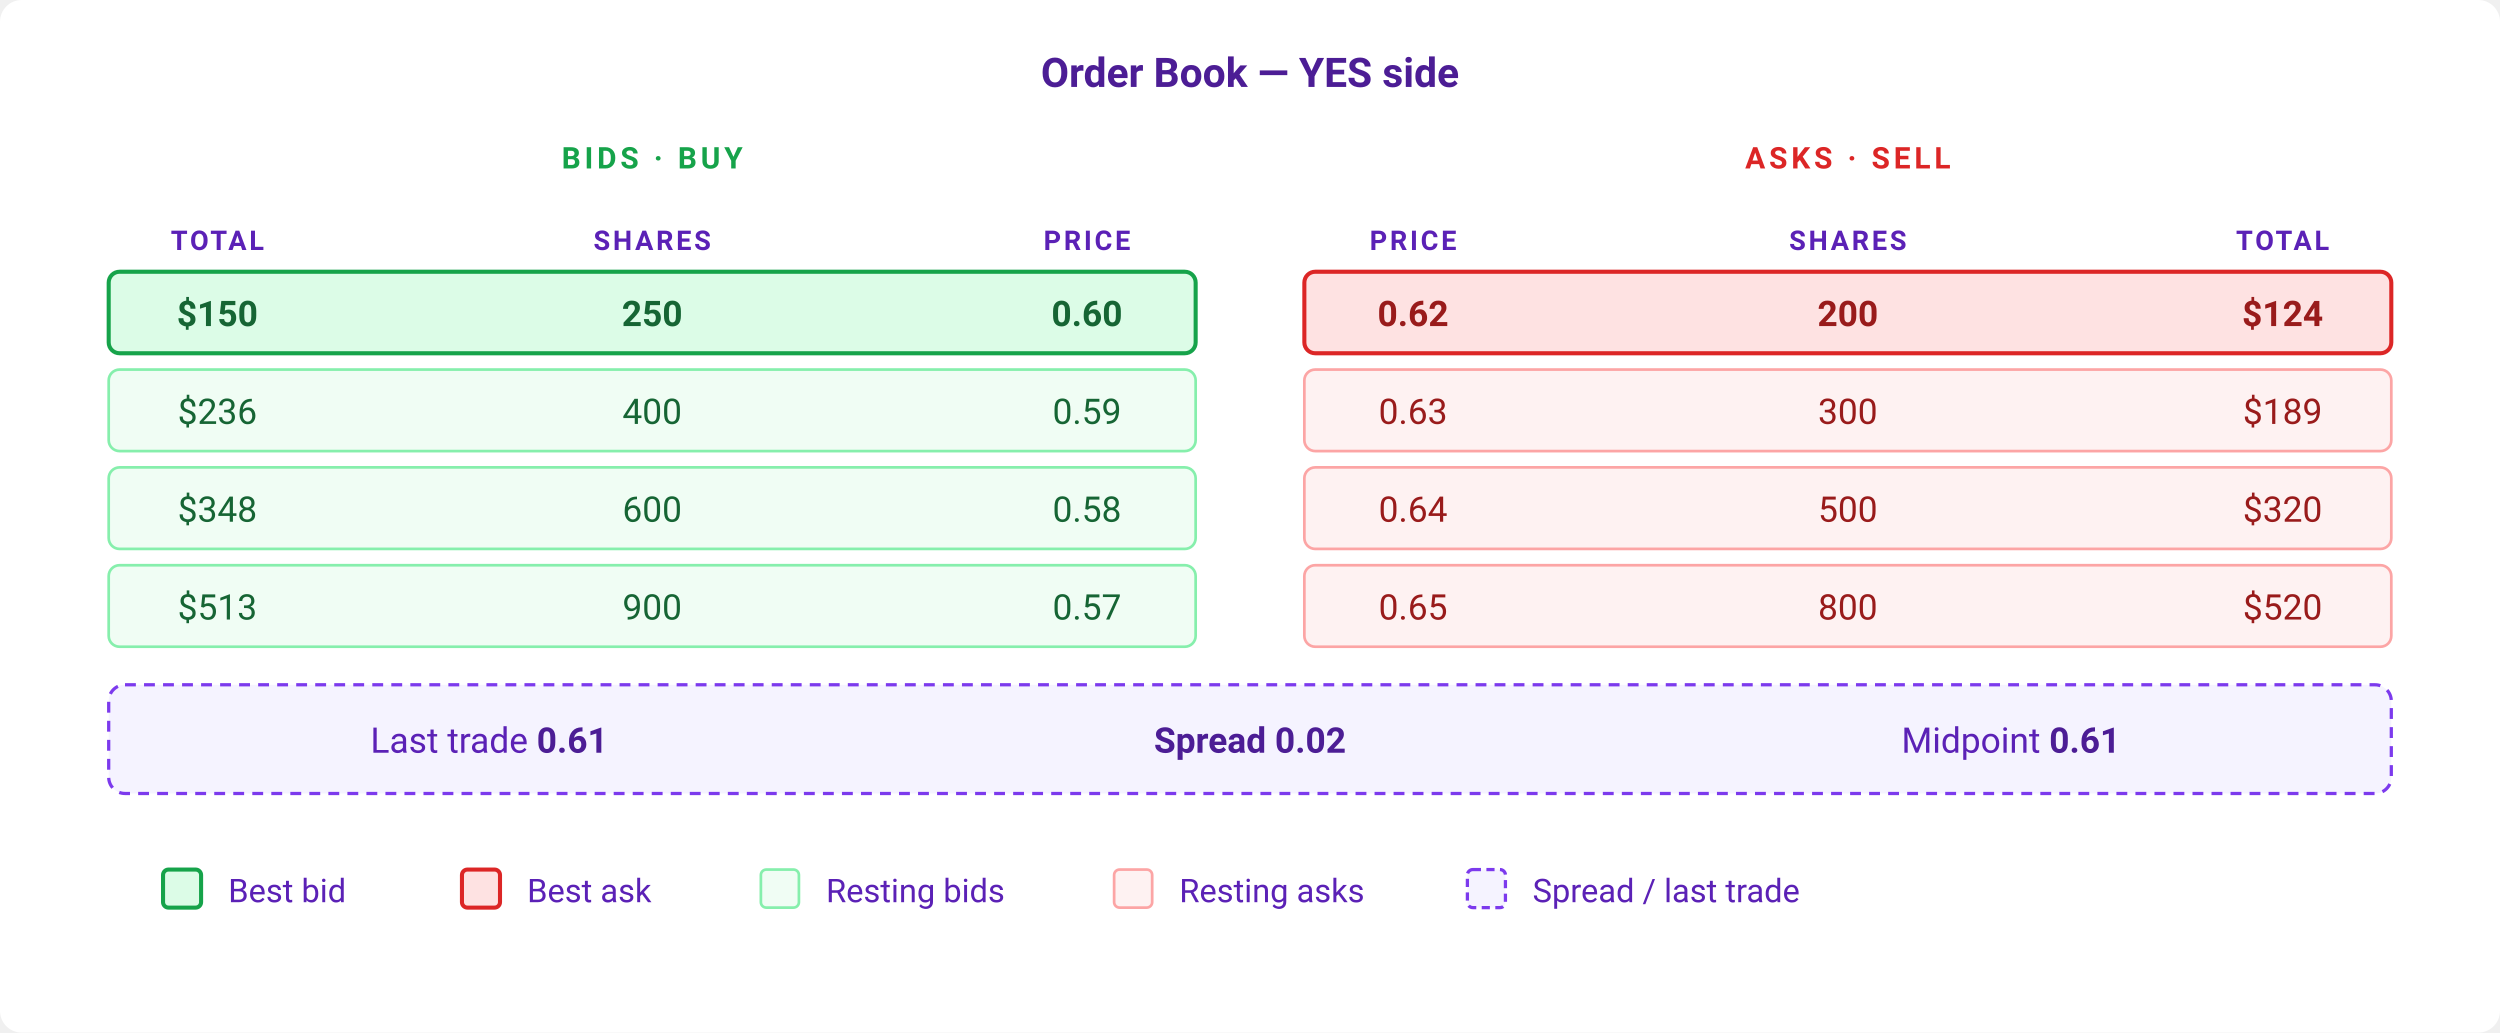
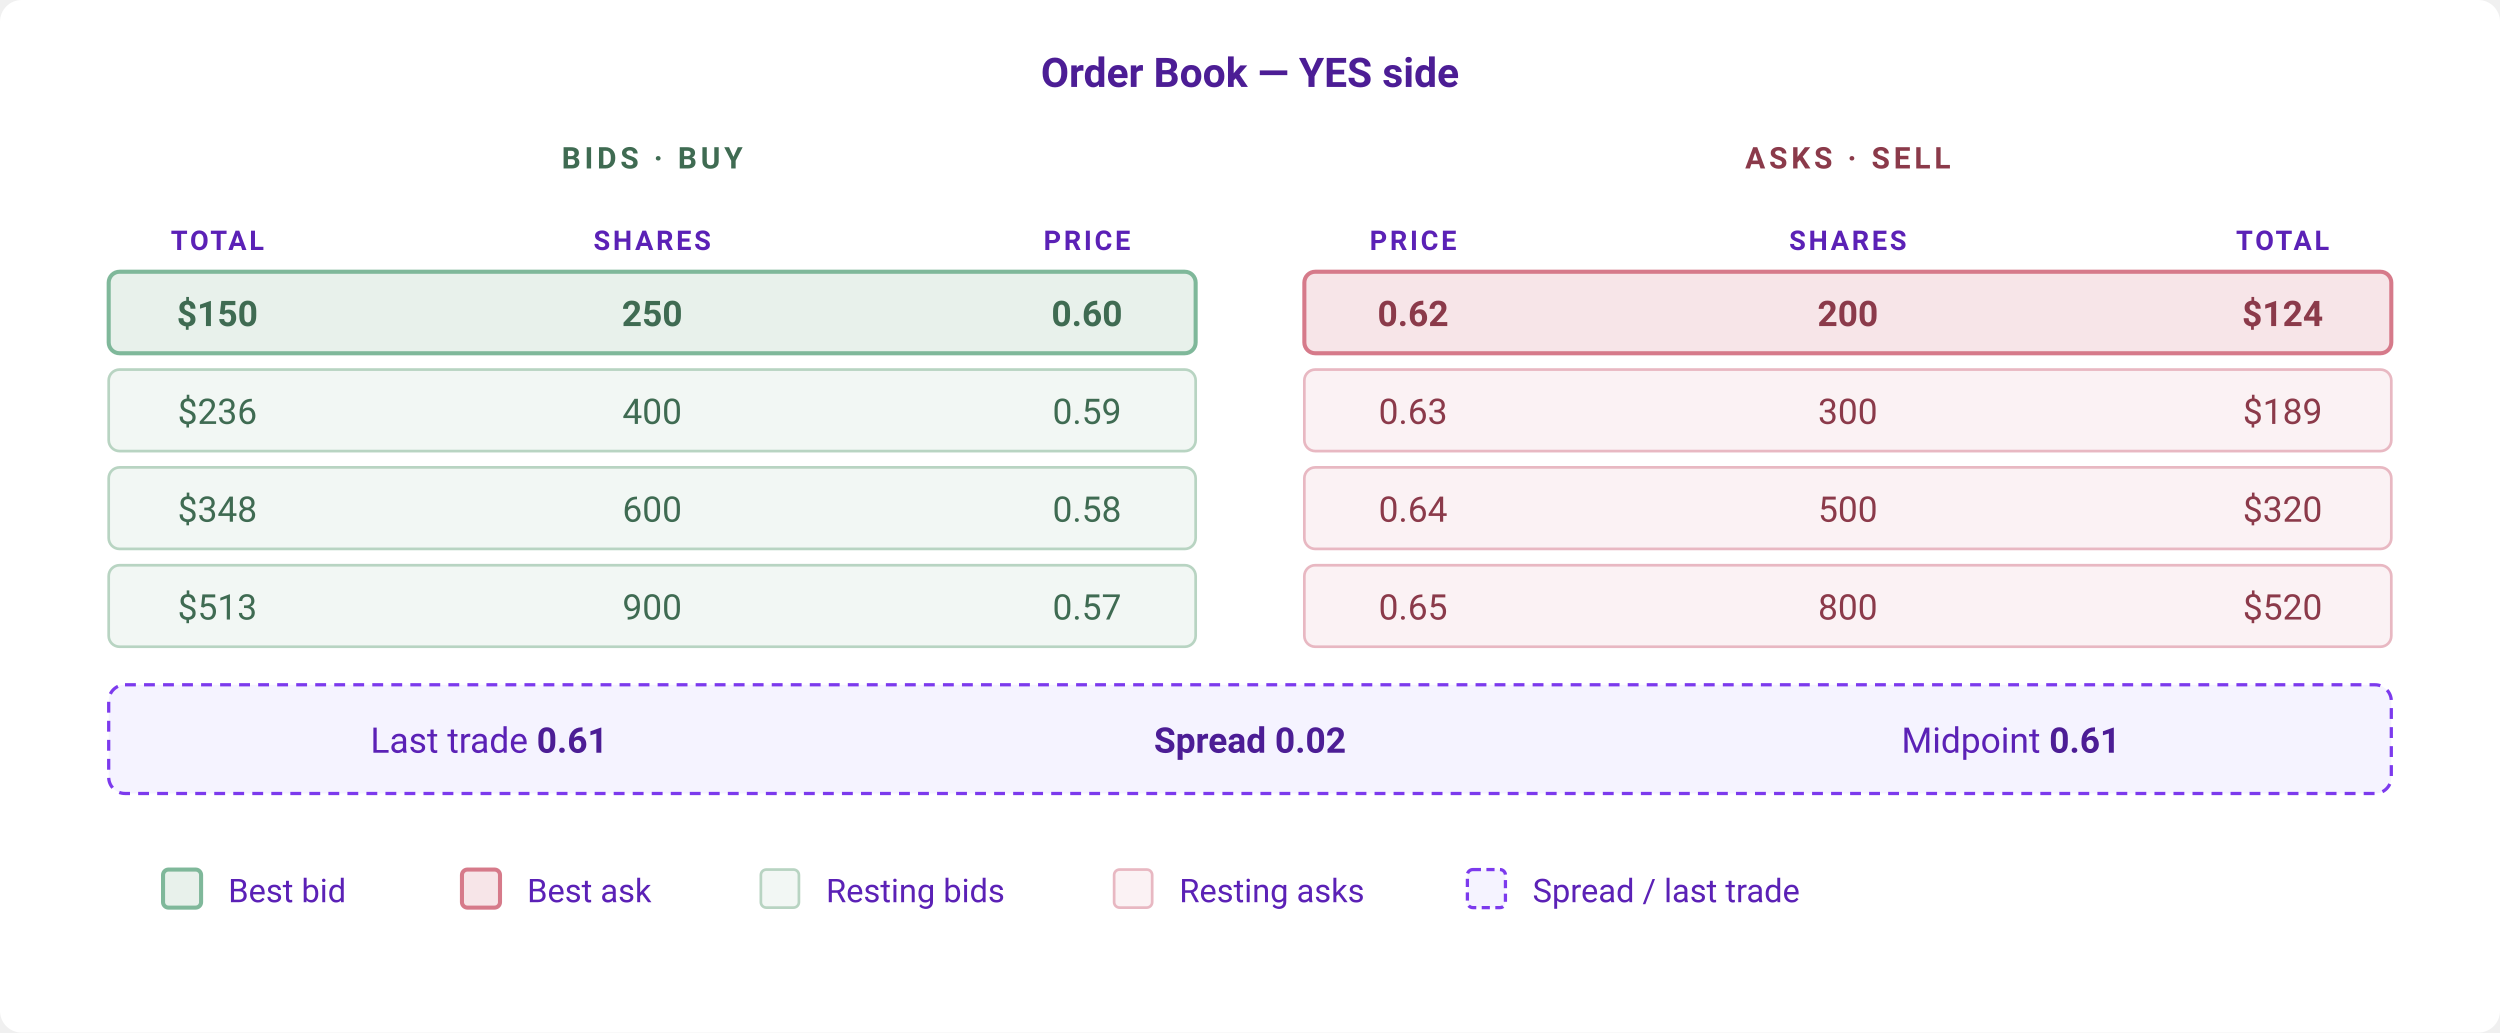
<svg xmlns="http://www.w3.org/2000/svg" viewBox="0 0 920 380" width="920" style="max-width: 920px; background: transparent; font-family: -apple-system, 'Segoe UI', Roboto, 'Helvetica Neue', Arial, sans-serif;">
  <rect data-bg="white" x="0" y="0" width="920" height="380" fill="#FFFFFF" rx="8" ry="8" />
  <text x="460" y="32" text-anchor="middle" font-size="15" font-weight="700" fill="#4C1D95">Order Book — YES side</text>
-   <text x="240" y="62" text-anchor="middle" font-size="11" font-weight="700" fill="#16A34A" letter-spacing="1.4">BIDS · BUY</text>
-   <text x="680" y="62" text-anchor="middle" font-size="11" font-weight="700" fill="#DC2626" letter-spacing="1.4">ASKS · SELL</text>
+   <text x="240" y="62" text-anchor="middle" font-size="11" font-weight="700" fill="#3F6B52" letter-spacing="1.4">BIDS · BUY</text>
+   <text x="680" y="62" text-anchor="middle" font-size="11" font-weight="700" fill="#8B3A4A" letter-spacing="1.4">ASKS · SELL</text>
  <text x="80" y="92" text-anchor="middle" font-size="10" font-weight="700" fill="#5B21B6" letter-spacing="1">TOTAL</text>
  <text x="240" y="92" text-anchor="middle" font-size="10" font-weight="700" fill="#5B21B6" letter-spacing="1">SHARES</text>
  <text x="400" y="92" text-anchor="middle" font-size="10" font-weight="700" fill="#5B21B6" letter-spacing="1">PRICE</text>
  <text x="520" y="92" text-anchor="middle" font-size="10" font-weight="700" fill="#5B21B6" letter-spacing="1">PRICE</text>
  <text x="680" y="92" text-anchor="middle" font-size="10" font-weight="700" fill="#5B21B6" letter-spacing="1">SHARES</text>
  <text x="840" y="92" text-anchor="middle" font-size="10" font-weight="700" fill="#5B21B6" letter-spacing="1">TOTAL</text>
-   <rect x="40" y="100" width="400" height="30" rx="4" fill="#DCFCE7" stroke="#16A34A" stroke-width="1.5" />
-   <text x="80" y="120" text-anchor="middle" font-size="13" font-weight="700" fill="#166534">$150</text>
-   <text x="240" y="120" text-anchor="middle" font-size="13" font-weight="700" fill="#166534">250</text>
-   <text x="400" y="120" text-anchor="middle" font-size="13" font-weight="700" fill="#166534">0.60</text>
-   <rect x="40" y="136" width="400" height="30" rx="4" fill="#F0FDF4" stroke="#86EFAC" stroke-width="1" />
-   <text x="80" y="156" text-anchor="middle" font-size="13" fill="#166534">$236</text>
-   <text x="240" y="156" text-anchor="middle" font-size="13" fill="#166534">400</text>
-   <text x="400" y="156" text-anchor="middle" font-size="13" fill="#166534">0.59</text>
-   <rect x="40" y="172" width="400" height="30" rx="4" fill="#F0FDF4" stroke="#86EFAC" stroke-width="1" />
-   <text x="80" y="192" text-anchor="middle" font-size="13" fill="#166534">$348</text>
-   <text x="240" y="192" text-anchor="middle" font-size="13" fill="#166534">600</text>
-   <text x="400" y="192" text-anchor="middle" font-size="13" fill="#166534">0.58</text>
-   <rect x="40" y="208" width="400" height="30" rx="4" fill="#F0FDF4" stroke="#86EFAC" stroke-width="1" />
-   <text x="80" y="228" text-anchor="middle" font-size="13" fill="#166534">$513</text>
-   <text x="240" y="228" text-anchor="middle" font-size="13" fill="#166534">900</text>
-   <text x="400" y="228" text-anchor="middle" font-size="13" fill="#166534">0.57</text>
-   <rect x="480" y="100" width="400" height="30" rx="4" fill="#FEE2E2" stroke="#DC2626" stroke-width="1.5" />
-   <text x="520" y="120" text-anchor="middle" font-size="13" font-weight="700" fill="#991B1B">0.62</text>
-   <text x="680" y="120" text-anchor="middle" font-size="13" font-weight="700" fill="#991B1B">200</text>
-   <text x="840" y="120" text-anchor="middle" font-size="13" font-weight="700" fill="#991B1B">$124</text>
-   <rect x="480" y="136" width="400" height="30" rx="4" fill="#FEF2F2" stroke="#FCA5A5" stroke-width="1" />
-   <text x="520" y="156" text-anchor="middle" font-size="13" fill="#991B1B">0.63</text>
-   <text x="680" y="156" text-anchor="middle" font-size="13" fill="#991B1B">300</text>
-   <text x="840" y="156" text-anchor="middle" font-size="13" fill="#991B1B">$189</text>
-   <rect x="480" y="172" width="400" height="30" rx="4" fill="#FEF2F2" stroke="#FCA5A5" stroke-width="1" />
-   <text x="520" y="192" text-anchor="middle" font-size="13" fill="#991B1B">0.64</text>
-   <text x="680" y="192" text-anchor="middle" font-size="13" fill="#991B1B">500</text>
-   <text x="840" y="192" text-anchor="middle" font-size="13" fill="#991B1B">$320</text>
-   <rect x="480" y="208" width="400" height="30" rx="4" fill="#FEF2F2" stroke="#FCA5A5" stroke-width="1" />
-   <text x="520" y="228" text-anchor="middle" font-size="13" fill="#991B1B">0.65</text>
-   <text x="680" y="228" text-anchor="middle" font-size="13" fill="#991B1B">800</text>
-   <text x="840" y="228" text-anchor="middle" font-size="13" fill="#991B1B">$520</text>
+   <rect x="40" y="100" width="400" height="30" rx="4" fill="#E8F1EB" stroke="#7FB89A" stroke-width="1.5" />
+   <text x="80" y="120" text-anchor="middle" font-size="13" font-weight="700" fill="#3F6B52">$150</text>
+   <text x="240" y="120" text-anchor="middle" font-size="13" font-weight="700" fill="#3F6B52">250</text>
+   <text x="400" y="120" text-anchor="middle" font-size="13" font-weight="700" fill="#3F6B52">0.60</text>
+   <rect x="40" y="136" width="400" height="30" rx="4" fill="#F2F7F4" stroke="#B8D4C2" stroke-width="1" />
+   <text x="80" y="156" text-anchor="middle" font-size="13" fill="#3F6B52">$236</text>
+   <text x="240" y="156" text-anchor="middle" font-size="13" fill="#3F6B52">400</text>
+   <text x="400" y="156" text-anchor="middle" font-size="13" fill="#3F6B52">0.59</text>
+   <rect x="40" y="172" width="400" height="30" rx="4" fill="#F2F7F4" stroke="#B8D4C2" stroke-width="1" />
+   <text x="80" y="192" text-anchor="middle" font-size="13" fill="#3F6B52">$348</text>
+   <text x="240" y="192" text-anchor="middle" font-size="13" fill="#3F6B52">600</text>
+   <text x="400" y="192" text-anchor="middle" font-size="13" fill="#3F6B52">0.58</text>
+   <rect x="40" y="208" width="400" height="30" rx="4" fill="#F2F7F4" stroke="#B8D4C2" stroke-width="1" />
+   <text x="80" y="228" text-anchor="middle" font-size="13" fill="#3F6B52">$513</text>
+   <text x="240" y="228" text-anchor="middle" font-size="13" fill="#3F6B52">900</text>
+   <text x="400" y="228" text-anchor="middle" font-size="13" fill="#3F6B52">0.57</text>
+   <rect x="480" y="100" width="400" height="30" rx="4" fill="#F7E5E8" stroke="#D67A8A" stroke-width="1.5" />
+   <text x="520" y="120" text-anchor="middle" font-size="13" font-weight="700" fill="#8B3A4A">0.62</text>
+   <text x="680" y="120" text-anchor="middle" font-size="13" font-weight="700" fill="#8B3A4A">200</text>
+   <text x="840" y="120" text-anchor="middle" font-size="13" font-weight="700" fill="#8B3A4A">$124</text>
+   <rect x="480" y="136" width="400" height="30" rx="4" fill="#FBF2F4" stroke="#E8B8C2" stroke-width="1" />
+   <text x="520" y="156" text-anchor="middle" font-size="13" fill="#8B3A4A">0.63</text>
+   <text x="680" y="156" text-anchor="middle" font-size="13" fill="#8B3A4A">300</text>
+   <text x="840" y="156" text-anchor="middle" font-size="13" fill="#8B3A4A">$189</text>
+   <rect x="480" y="172" width="400" height="30" rx="4" fill="#FBF2F4" stroke="#E8B8C2" stroke-width="1" />
+   <text x="520" y="192" text-anchor="middle" font-size="13" fill="#8B3A4A">0.64</text>
+   <text x="680" y="192" text-anchor="middle" font-size="13" fill="#8B3A4A">500</text>
+   <text x="840" y="192" text-anchor="middle" font-size="13" fill="#8B3A4A">$320</text>
+   <rect x="480" y="208" width="400" height="30" rx="4" fill="#FBF2F4" stroke="#E8B8C2" stroke-width="1" />
+   <text x="520" y="228" text-anchor="middle" font-size="13" fill="#8B3A4A">0.65</text>
+   <text x="680" y="228" text-anchor="middle" font-size="13" fill="#8B3A4A">800</text>
+   <text x="840" y="228" text-anchor="middle" font-size="13" fill="#8B3A4A">$520</text>
  <rect x="40" y="252" width="840" height="40" rx="6" fill="#F5F3FF" stroke="#7C3AED" stroke-width="1.2" stroke-dasharray="4 3" />
  <text x="180" y="277" text-anchor="middle" font-size="13" fill="#5B21B6">Last trade <tspan font-weight="700" fill="#4C1D95">0.61</tspan>
  </text>
  <text x="460" y="277" text-anchor="middle" font-size="13" font-weight="700" fill="#4C1D95">Spread 0.02</text>
  <text x="740" y="277" text-anchor="middle" font-size="13" fill="#5B21B6">Midpoint <tspan font-weight="700" fill="#4C1D95">0.61</tspan>
  </text>
-   <rect x="60" y="320" width="14" height="14" rx="2" fill="#DCFCE7" stroke="#16A34A" stroke-width="1.5" />
+   <rect x="60" y="320" width="14" height="14" rx="2" fill="#E8F1EB" stroke="#7FB89A" stroke-width="1.5" />
  <text x="84" y="332" font-size="12" fill="#5B21B6">Best bid</text>
-   <rect x="170" y="320" width="14" height="14" rx="2" fill="#FEE2E2" stroke="#DC2626" stroke-width="1.5" />
+   <rect x="170" y="320" width="14" height="14" rx="2" fill="#F7E5E8" stroke="#D67A8A" stroke-width="1.5" />
  <text x="194" y="332" font-size="12" fill="#5B21B6">Best ask</text>
-   <rect x="280" y="320" width="14" height="14" rx="2" fill="#F0FDF4" stroke="#86EFAC" stroke-width="1" />
+   <rect x="280" y="320" width="14" height="14" rx="2" fill="#F2F7F4" stroke="#B8D4C2" stroke-width="1" />
  <text x="304" y="332" font-size="12" fill="#5B21B6">Resting bids</text>
-   <rect x="410" y="320" width="14" height="14" rx="2" fill="#FEF2F2" stroke="#FCA5A5" stroke-width="1" />
+   <rect x="410" y="320" width="14" height="14" rx="2" fill="#FBF2F4" stroke="#E8B8C2" stroke-width="1" />
  <text x="434" y="332" font-size="12" fill="#5B21B6">Resting asks</text>
  <rect x="540" y="320" width="14" height="14" rx="2" fill="#F5F3FF" stroke="#7C3AED" stroke-width="1.2" stroke-dasharray="3 2" />
  <text x="564" y="332" font-size="12" fill="#5B21B6">Spread / last trade</text>
</svg>
